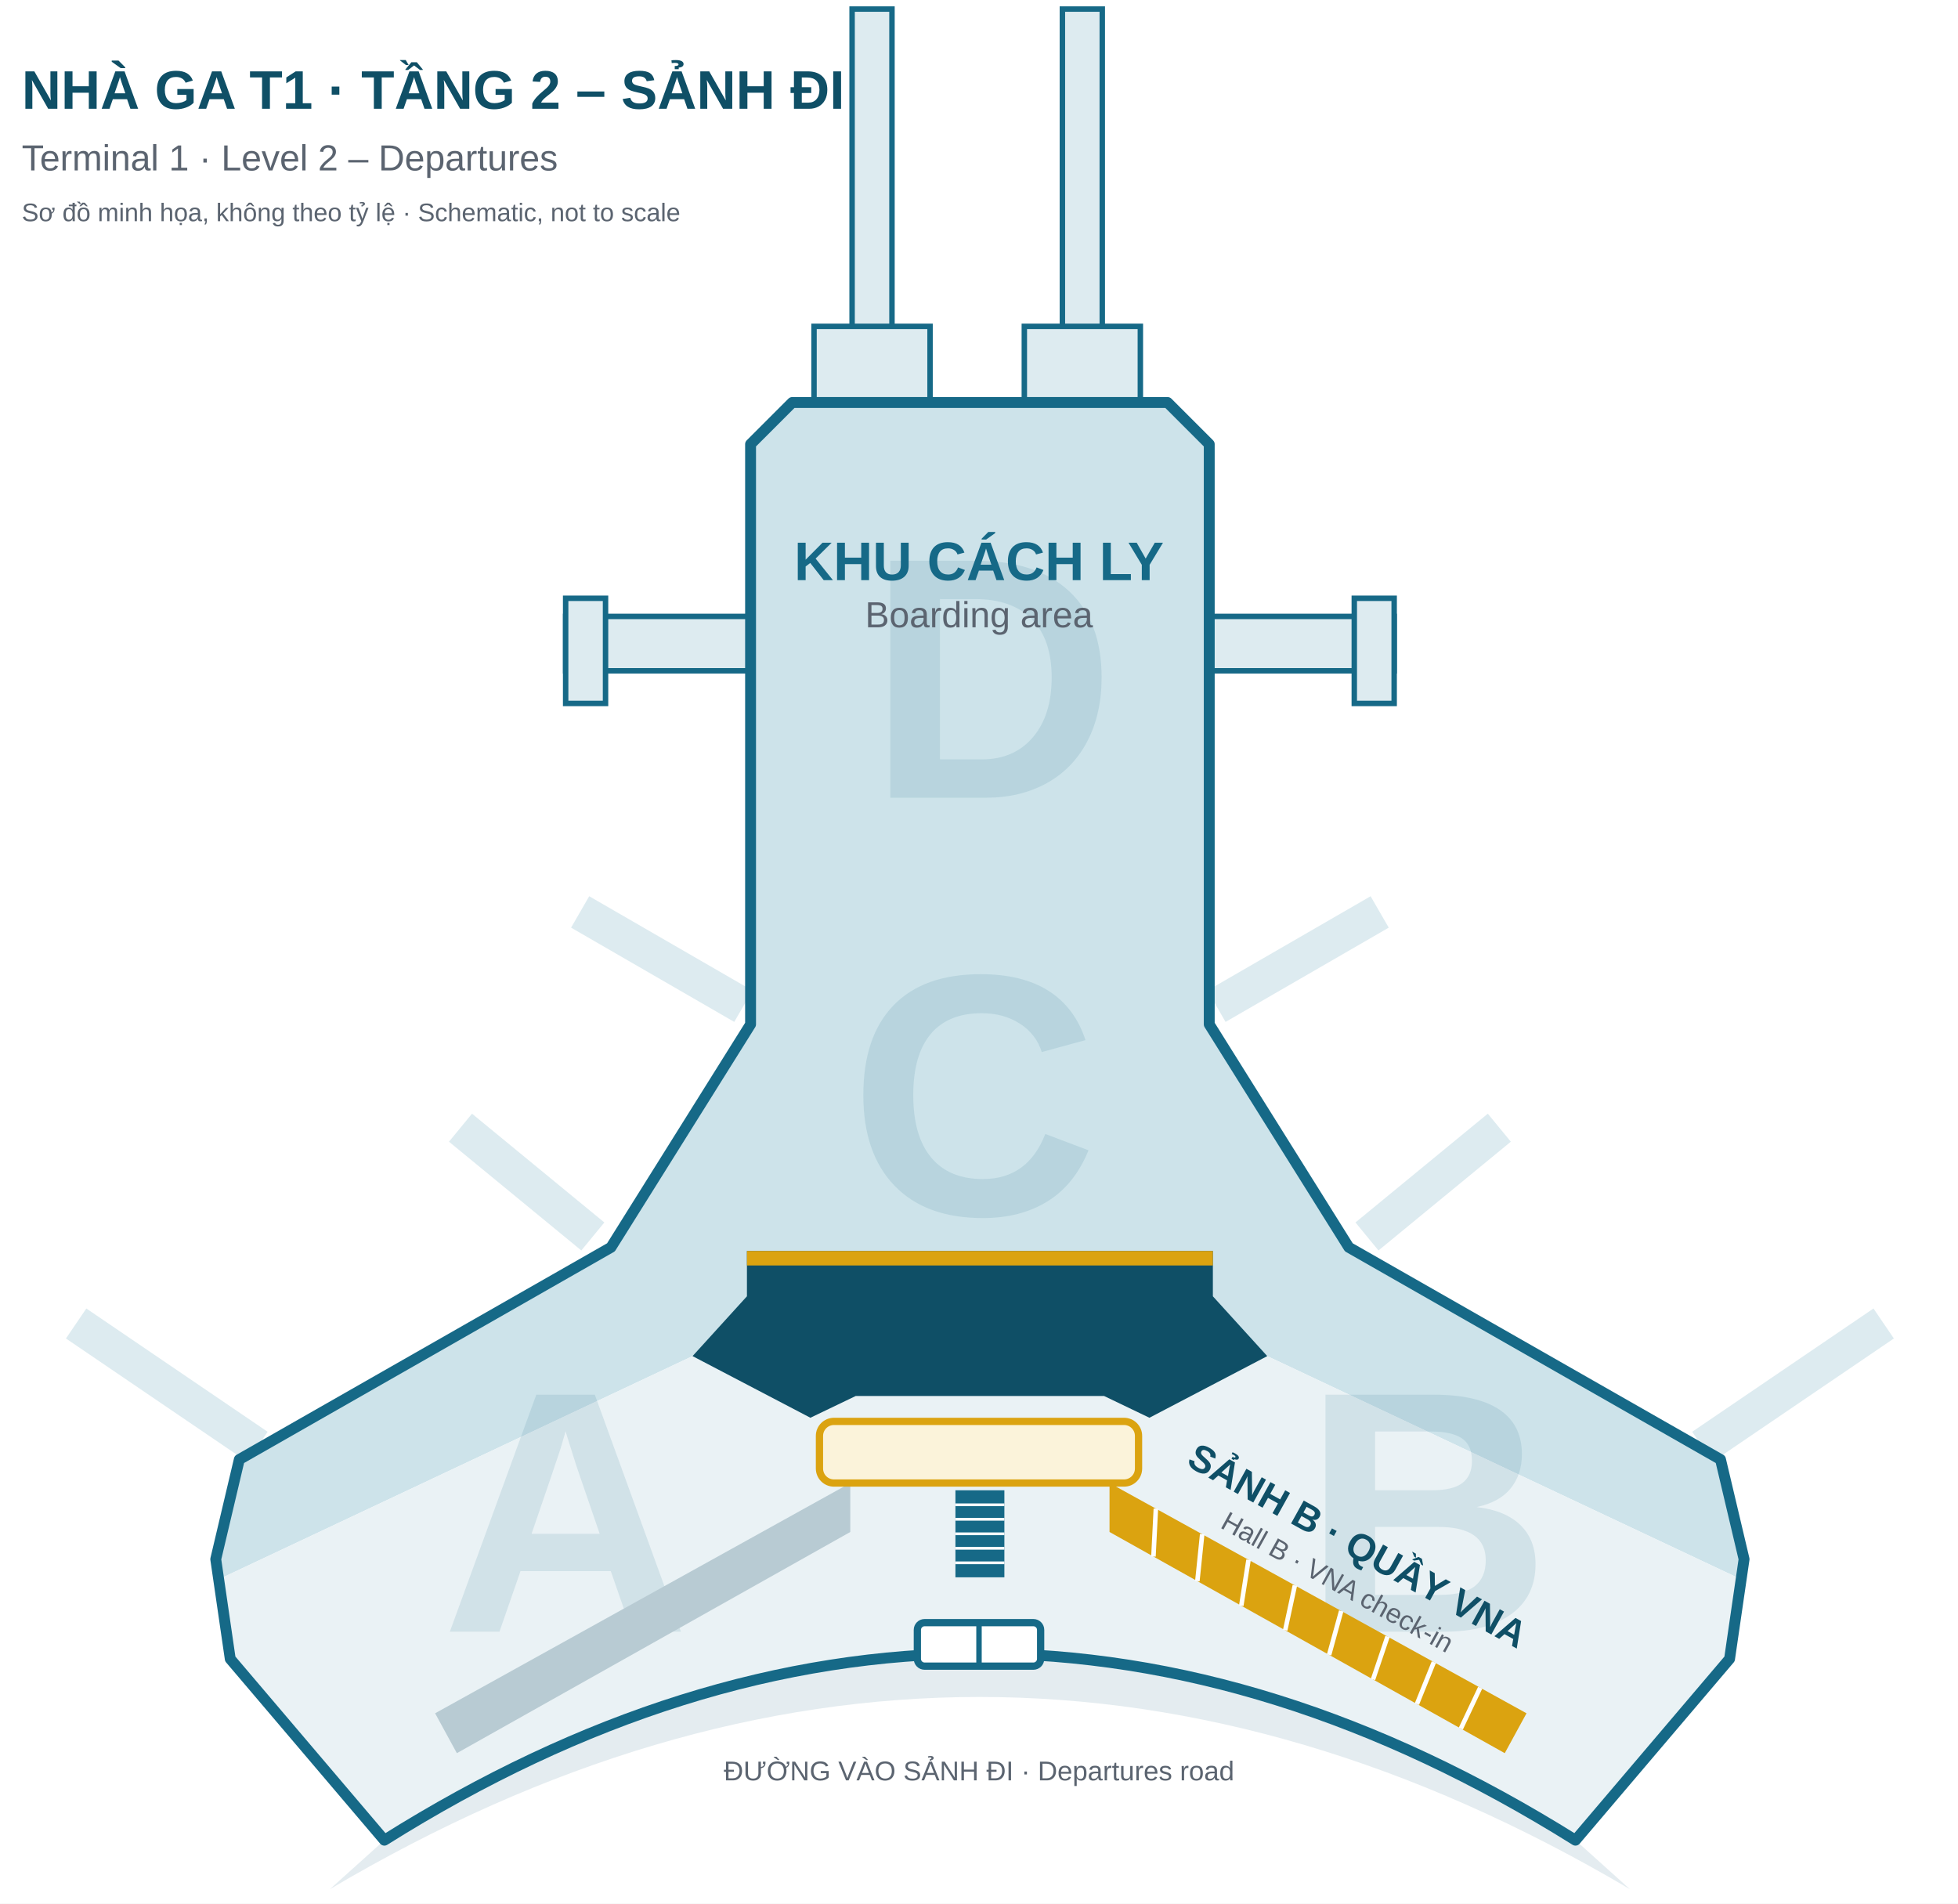
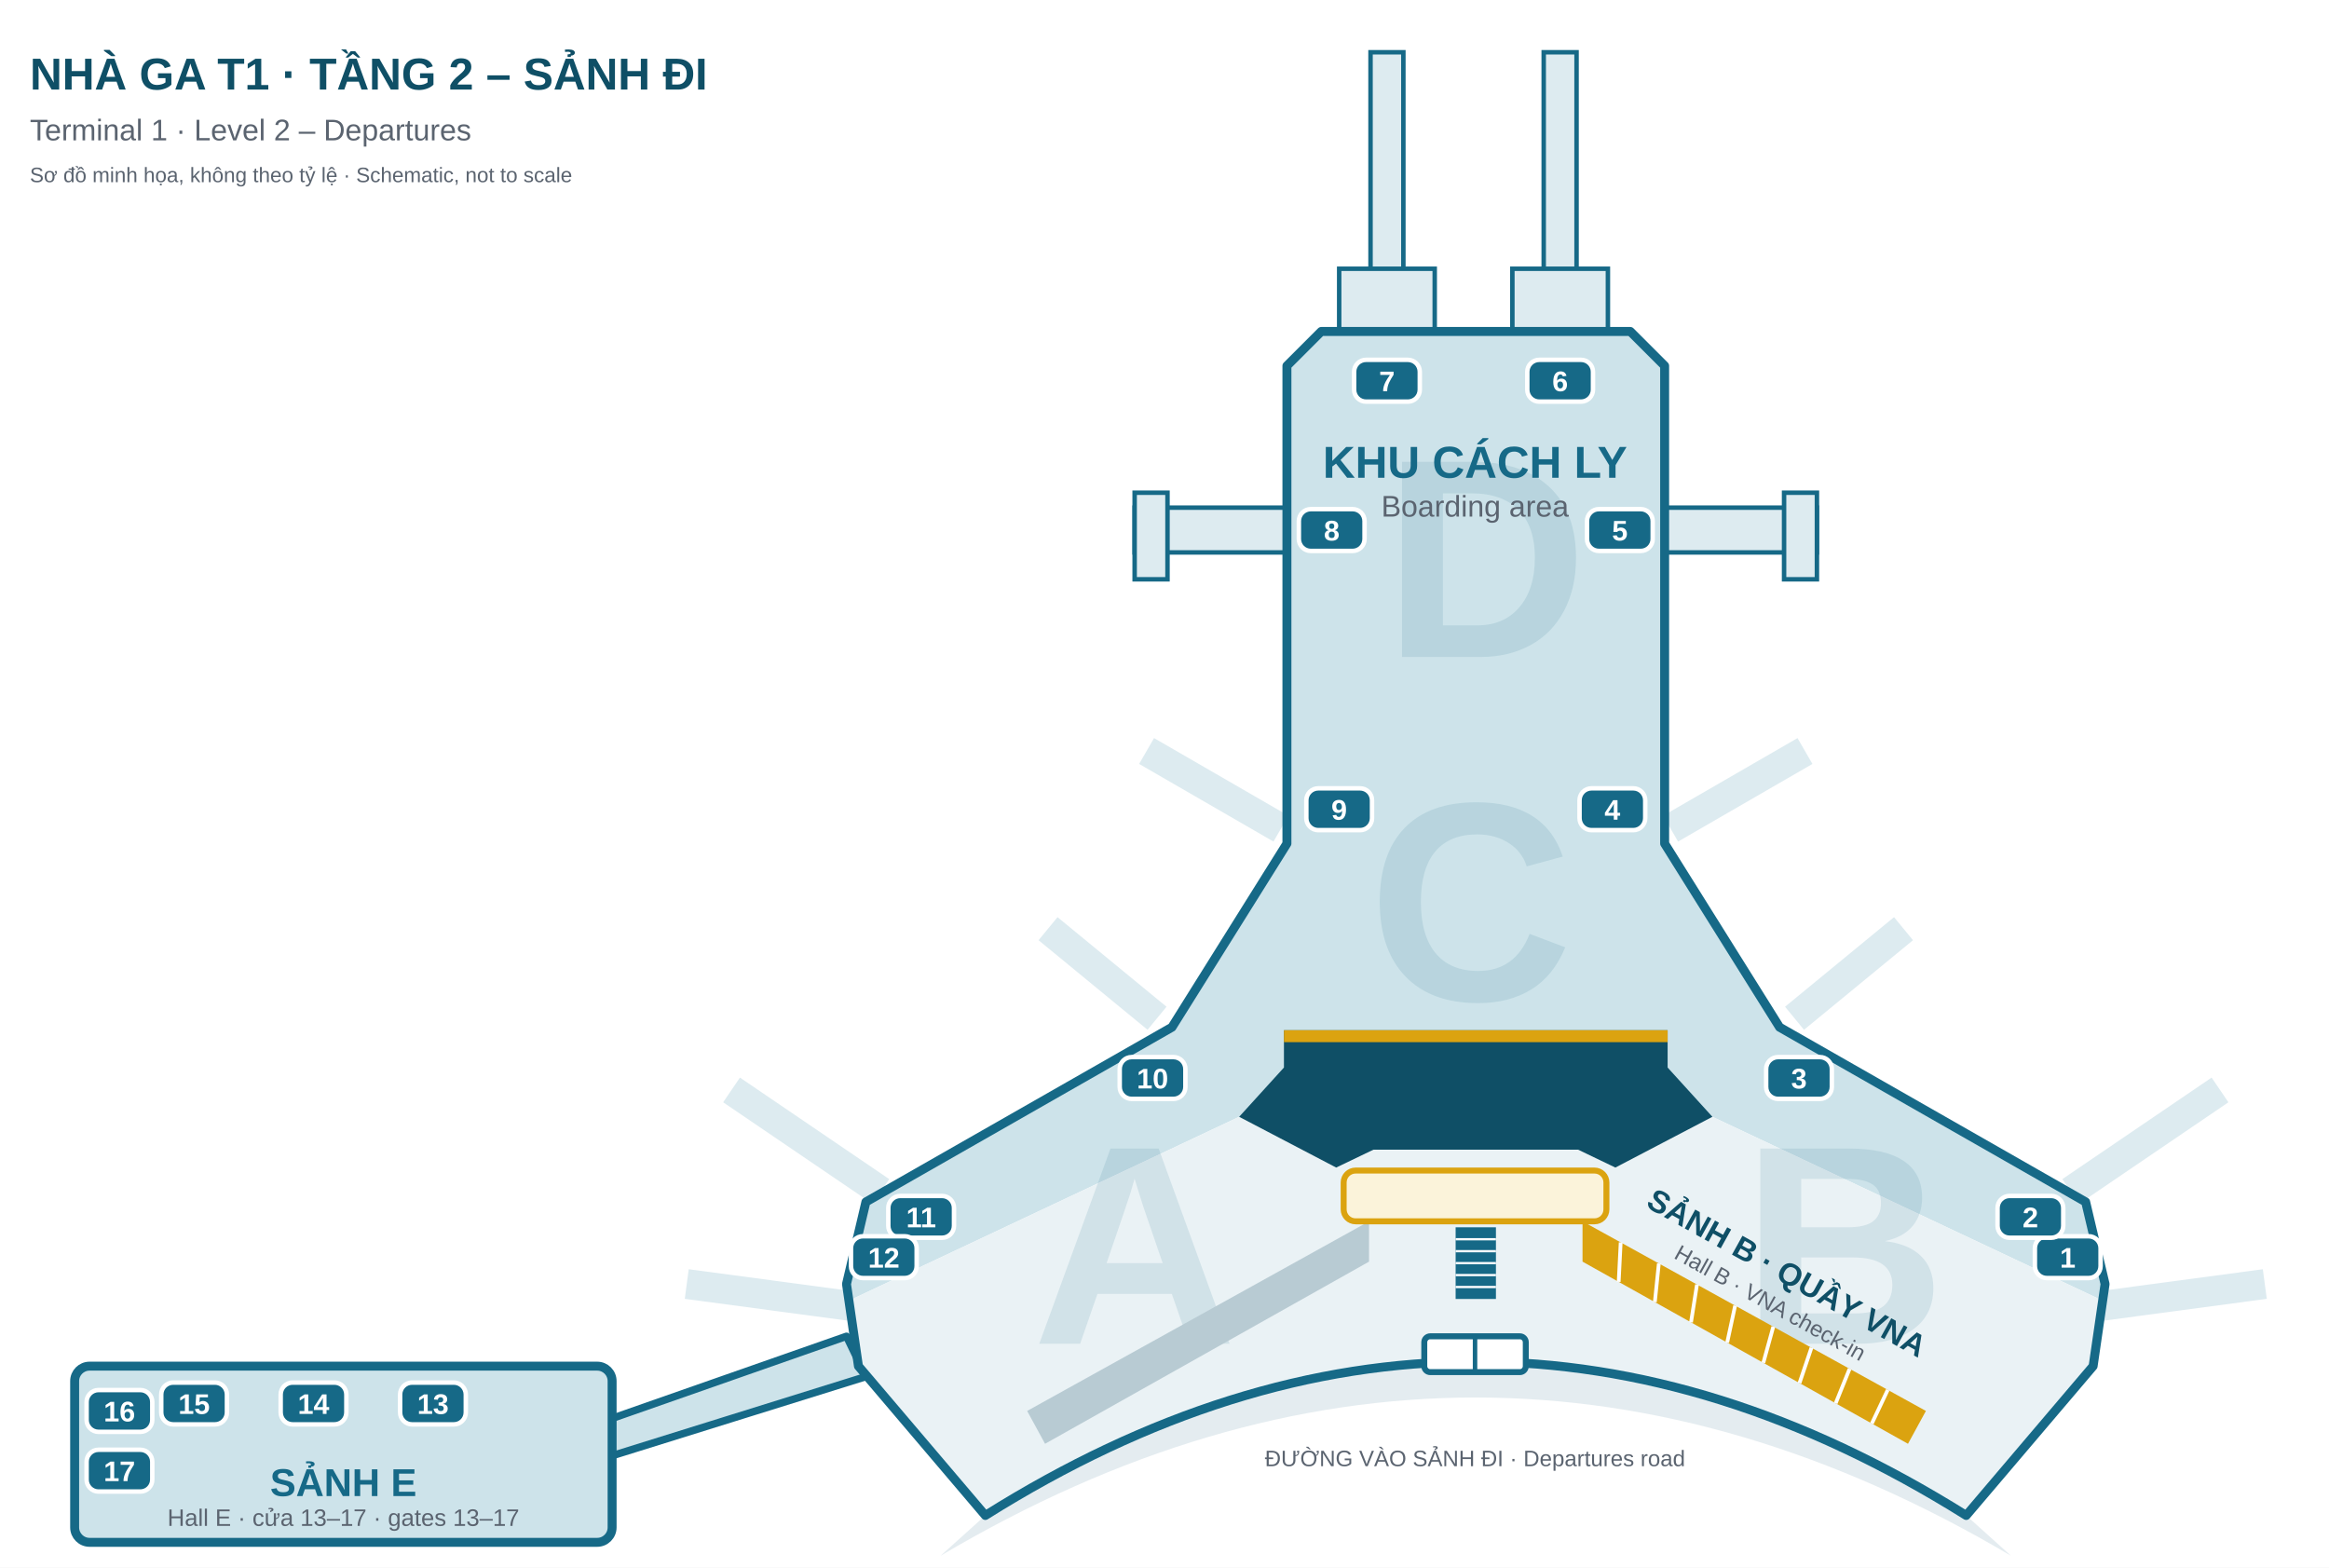
- <svg xmlns="http://www.w3.org/2000/svg" viewBox="18 -170 1080 1050" font-family="Liberation Sans, DejaVu Sans, Arial, sans-serif">
-   <rect x="18" y="-170" width="1080" height="1050" fill="#FFFFFF" />
+ <svg xmlns="http://www.w3.org/2000/svg" viewBox="-430 -170 1560 1050" font-family="Liberation Sans, DejaVu Sans, Arial, sans-serif">
+   <rect x="-430" y="-170" width="1560" height="1050" fill="#FFFFFF" />
  <path d="M230,845 Q558,639 887,845 L917,872 Q558,660 200,872 Z" fill="#E4ECF0" />
  <text x="558" y="812" font-size="15" fill="#5B6470" text-anchor="middle">ĐƯỜNG VÀO SẢNH ĐI · Departures road</text>
-   <rect x="488" y="-165" width="22" height="200" fill="#DDEBF0" stroke="#166987" stroke-width="3" />
+   <rect x="488" y="-135" width="22" height="170" fill="#DDEBF0" stroke="#166987" stroke-width="3" />
  <rect x="467" y="10" width="64" height="42" fill="#DDEBF0" stroke="#166987" stroke-width="3" />
-   <rect x="604" y="-165" width="22" height="200" fill="#DDEBF0" stroke="#166987" stroke-width="3" />
+   <rect x="604" y="-135" width="22" height="170" fill="#DDEBF0" stroke="#166987" stroke-width="3" />
  <rect x="583" y="10" width="64" height="42" fill="#DDEBF0" stroke="#166987" stroke-width="3" />
  <rect x="330" y="170" width="102" height="30" fill="#DDEBF0" stroke="#166987" stroke-width="3" />
  <rect x="330" y="160" width="22" height="58" fill="#DDEBF0" stroke="#166987" stroke-width="3" />
  <line x1="338" y1="333" x2="428" y2="385" stroke="#DDEBF0" stroke-width="20" />
  <line x1="338" y1="333" x2="428" y2="385" stroke="#166987" stroke-width="30" opacity="0" />
  <line x1="272" y1="452" x2="345" y2="512" stroke="#DDEBF0" stroke-width="20" />
  <line x1="272" y1="452" x2="345" y2="512" stroke="#166987" stroke-width="30" opacity="0" />
  <line x1="60" y1="560" x2="160" y2="628" stroke="#DDEBF0" stroke-width="20" />
  <line x1="60" y1="560" x2="160" y2="628" stroke="#166987" stroke-width="30" opacity="0" />
  <rect x="685" y="170" width="102" height="30" fill="#DDEBF0" stroke="#166987" stroke-width="3" />
  <rect x="765" y="160" width="22" height="58" fill="#DDEBF0" stroke="#166987" stroke-width="3" />
  <line x1="779" y1="333" x2="689" y2="385" stroke="#DDEBF0" stroke-width="20" />
  <line x1="779" y1="333" x2="689" y2="385" stroke="#166987" stroke-width="30" opacity="0" />
  <line x1="845" y1="452" x2="772" y2="512" stroke="#DDEBF0" stroke-width="20" />
  <line x1="845" y1="452" x2="772" y2="512" stroke="#166987" stroke-width="30" opacity="0" />
  <line x1="1057" y1="560" x2="957" y2="628" stroke="#DDEBF0" stroke-width="20" />
  <line x1="1057" y1="560" x2="957" y2="628" stroke="#166987" stroke-width="30" opacity="0" />
+   <line x1="142" y1="705" x2="30" y2="690" stroke="#DDEBF0" stroke-width="20" />
+   <line x1="975" y1="705" x2="1087" y2="690" stroke="#DDEBF0" stroke-width="20" />
+   <polygon points="137,725 150,752 -20,805 -20,780" fill="#CDE3EA" stroke="#166987" stroke-width="5" stroke-linejoin="round" />
+   <rect x="-380" y="745" width="360" height="118" rx="10" fill="#CDE3EA" stroke="#166987" stroke-width="6" />
+   <text x="-200" y="832" font-size="26" font-weight="bold" fill="#166987" text-anchor="middle">SẢNH E</text>
+   <text x="-200" y="852" font-size="16" fill="#5B6470" text-anchor="middle">Hall E · cửa 13–17 · gates 13–17</text>
  <path d="M455,52 L662,52 L685,75 L685,395 L762,518 L967,635 L980,690 L976,700 L717,578 L400,578 L141,700 L137,690 L150,635 L355,518 L432,395 L432,75 Z" fill="#CDE3EA" />
  <path d="M141,700 L400,578 L465,612 L490,600 L627,600 L652,612 L717,578 L976,700 L972,745 L887,845 Q558,639 230,845 L145,745 Z" fill="#EAF2F5" />
  <text x="565" y="270" font-size="190" font-weight="bold" fill="#166987" opacity="0.12" text-anchor="middle">D</text>
  <text x="555" y="500" font-size="190" font-weight="bold" fill="#166987" opacity="0.12" text-anchor="middle">C</text>
  <text x="330" y="730" font-size="190" font-weight="bold" fill="#166987" opacity="0.12" text-anchor="middle">A</text>
  <text x="805" y="730" font-size="190" font-weight="bold" fill="#166987" opacity="0.12" text-anchor="middle">B</text>
  <path d="M455,52 L662,52 L685,75 L685,395 L762,518 L967,635 L980,690 L972,745 L887,845 Q558,639 230,845 L145,745 L137,690 L150,635 L355,518 L432,395 L432,75 Z" fill="none" stroke="#166987" stroke-width="6" stroke-linejoin="round" />
  <polygon points="258,775 270,797 487,675 487,648" fill="#B8CBD3" />
  <polygon points="630,648 630,675 848,797 860,775" fill="#DBA310" />
  <line x1="655.556" y1="662.111" x2="654.222" y2="688.556" stroke="#FFFFFF" stroke-width="2.5" />
  <line x1="681.111" y1="676.222" x2="678.444" y2="702.111" stroke="#FFFFFF" stroke-width="2.5" />
  <line x1="706.667" y1="690.333" x2="702.667" y2="715.667" stroke="#FFFFFF" stroke-width="2.5" />
  <line x1="732.222" y1="704.444" x2="726.889" y2="729.222" stroke="#FFFFFF" stroke-width="2.5" />
  <line x1="757.778" y1="718.556" x2="751.111" y2="742.778" stroke="#FFFFFF" stroke-width="2.5" />
  <line x1="783.333" y1="732.667" x2="775.333" y2="756.333" stroke="#FFFFFF" stroke-width="2.5" />
  <line x1="808.889" y1="746.778" x2="799.556" y2="769.889" stroke="#FFFFFF" stroke-width="2.5" />
  <line x1="834.444" y1="760.889" x2="823.778" y2="783.444" stroke="#FFFFFF" stroke-width="2.5" />
  <g transform="translate(745,722) rotate(29)">
    <text x="0" y="-38" font-size="21" font-weight="bold" fill="#0F4F66" text-anchor="middle">SẢNH B · QUẦY VNA</text>
    <text x="0" y="-17" font-size="15" fill="#5B6470" text-anchor="middle">Hall B · VNA check-in</text>
  </g>
  <path d="M430,520 L687,520 L687,545 L717,578 L652,612 L627,600 L490,600 L465,612 L400,578 L430,545 Z" fill="#0F4F66" />
  <line x1="430" y1="524" x2="687" y2="524" stroke="#DBA310" stroke-width="8" />
  <rect x="470" y="614" width="176" height="34" rx="8" fill="#FBF3DA" stroke="#DBA310" stroke-width="4" />
  <rect x="545" y="652" width="27" height="48" fill="#166987" />
  <line x1="545" y1="660" x2="572" y2="660" stroke="#FFFFFF" stroke-width="1.5" />
  <line x1="545" y1="668" x2="572" y2="668" stroke="#FFFFFF" stroke-width="1.5" />
  <line x1="545" y1="676" x2="572" y2="676" stroke="#FFFFFF" stroke-width="1.5" />
  <line x1="545" y1="684" x2="572" y2="684" stroke="#FFFFFF" stroke-width="1.5" />
  <line x1="545" y1="692" x2="572" y2="692" stroke="#FFFFFF" stroke-width="1.5" />
  <text x="558" y="150" font-size="30" font-weight="bold" fill="#166987" text-anchor="middle">KHU CÁCH LY</text>
  <text x="558" y="176" font-size="20" fill="#5B6470" text-anchor="middle">Boarding area</text>
  <g transform="translate(558,737)">
    <rect x="-34" y="-12" width="68" height="24" rx="4" fill="#FFFFFF" stroke="#166987" stroke-width="4" />
    <line x1="0" y1="-12" x2="0" y2="12" stroke="#166987" stroke-width="3" />
  </g>
-   <text x="30" y="-110" font-size="30" font-weight="bold" fill="#0F4F66">NHÀ GA T1 · TẦNG 2 – SẢNH ĐI</text>
-   <text x="30" y="-76" font-size="20" fill="#5B6470">Terminal 1 · Level 2 – Departures</text>
-   <text x="30" y="-48" font-size="14" fill="#5B6470">Sơ đồ minh họa, không theo tỷ lệ · Schematic, not to scale</text>
+   <rect x="933" y="658" width="44" height="28" rx="8" fill="#166987" stroke="#FFFFFF" stroke-width="3" />
+   <text x="955" y="679" font-size="19" font-weight="bold" fill="#FFFFFF" text-anchor="middle">1</text>
+   <rect x="908" y="631" width="44" height="28" rx="8" fill="#166987" stroke="#FFFFFF" stroke-width="3" />
+   <text x="930" y="652" font-size="19" font-weight="bold" fill="#FFFFFF" text-anchor="middle">2</text>
+   <rect x="753" y="538" width="44" height="28" rx="8" fill="#166987" stroke="#FFFFFF" stroke-width="3" />
+   <text x="775" y="559" font-size="19" font-weight="bold" fill="#FFFFFF" text-anchor="middle">3</text>
+   <rect x="628" y="358" width="44" height="28" rx="8" fill="#166987" stroke="#FFFFFF" stroke-width="3" />
+   <text x="650" y="379" font-size="19" font-weight="bold" fill="#FFFFFF" text-anchor="middle">4</text>
+   <rect x="633" y="171" width="44" height="28" rx="8" fill="#166987" stroke="#FFFFFF" stroke-width="3" />
+   <text x="655" y="192" font-size="19" font-weight="bold" fill="#FFFFFF" text-anchor="middle">5</text>
+   <rect x="593" y="71" width="44" height="28" rx="8" fill="#166987" stroke="#FFFFFF" stroke-width="3" />
+   <text x="615" y="92" font-size="19" font-weight="bold" fill="#FFFFFF" text-anchor="middle">6</text>
+   <rect x="477" y="71" width="44" height="28" rx="8" fill="#166987" stroke="#FFFFFF" stroke-width="3" />
+   <text x="499" y="92" font-size="19" font-weight="bold" fill="#FFFFFF" text-anchor="middle">7</text>
+   <rect x="440" y="171" width="44" height="28" rx="8" fill="#166987" stroke="#FFFFFF" stroke-width="3" />
+   <text x="462" y="192" font-size="19" font-weight="bold" fill="#FFFFFF" text-anchor="middle">8</text>
+   <rect x="445" y="358" width="44" height="28" rx="8" fill="#166987" stroke="#FFFFFF" stroke-width="3" />
+   <text x="467" y="379" font-size="19" font-weight="bold" fill="#FFFFFF" text-anchor="middle">9</text>
+   <rect x="320" y="538" width="44" height="28" rx="8" fill="#166987" stroke="#FFFFFF" stroke-width="3" />
+   <text x="342" y="559" font-size="19" font-weight="bold" fill="#FFFFFF" text-anchor="middle">10</text>
+   <rect x="165" y="631" width="44" height="28" rx="8" fill="#166987" stroke="#FFFFFF" stroke-width="3" />
+   <text x="187" y="652" font-size="19" font-weight="bold" fill="#FFFFFF" text-anchor="middle">11</text>
+   <rect x="140" y="658" width="44" height="28" rx="8" fill="#166987" stroke="#FFFFFF" stroke-width="3" />
+   <text x="162" y="679" font-size="19" font-weight="bold" fill="#FFFFFF" text-anchor="middle">12</text>
+   <rect x="-162" y="756" width="44" height="28" rx="8" fill="#166987" stroke="#FFFFFF" stroke-width="3" />
+   <text x="-140" y="777" font-size="19" font-weight="bold" fill="#FFFFFF" text-anchor="middle">13</text>
+   <rect x="-242" y="756" width="44" height="28" rx="8" fill="#166987" stroke="#FFFFFF" stroke-width="3" />
+   <text x="-220" y="777" font-size="19" font-weight="bold" fill="#FFFFFF" text-anchor="middle">14</text>
+   <rect x="-322" y="756" width="44" height="28" rx="8" fill="#166987" stroke="#FFFFFF" stroke-width="3" />
+   <text x="-300" y="777" font-size="19" font-weight="bold" fill="#FFFFFF" text-anchor="middle">15</text>
+   <rect x="-372" y="761" width="44" height="28" rx="8" fill="#166987" stroke="#FFFFFF" stroke-width="3" />
+   <text x="-350" y="782" font-size="19" font-weight="bold" fill="#FFFFFF" text-anchor="middle">16</text>
+   <rect x="-372" y="801" width="44" height="28" rx="8" fill="#166987" stroke="#FFFFFF" stroke-width="3" />
+   <text x="-350" y="822" font-size="19" font-weight="bold" fill="#FFFFFF" text-anchor="middle">17</text>
+   <text x="-410" y="-110" font-size="30" font-weight="bold" fill="#0F4F66">NHÀ GA T1 · TẦNG 2 – SẢNH ĐI</text>
+   <text x="-410" y="-76" font-size="20" fill="#5B6470">Terminal 1 · Level 2 – Departures</text>
+   <text x="-410" y="-48" font-size="14" fill="#5B6470">Sơ đồ minh họa, không theo tỷ lệ · Schematic, not to scale</text>
</svg>
